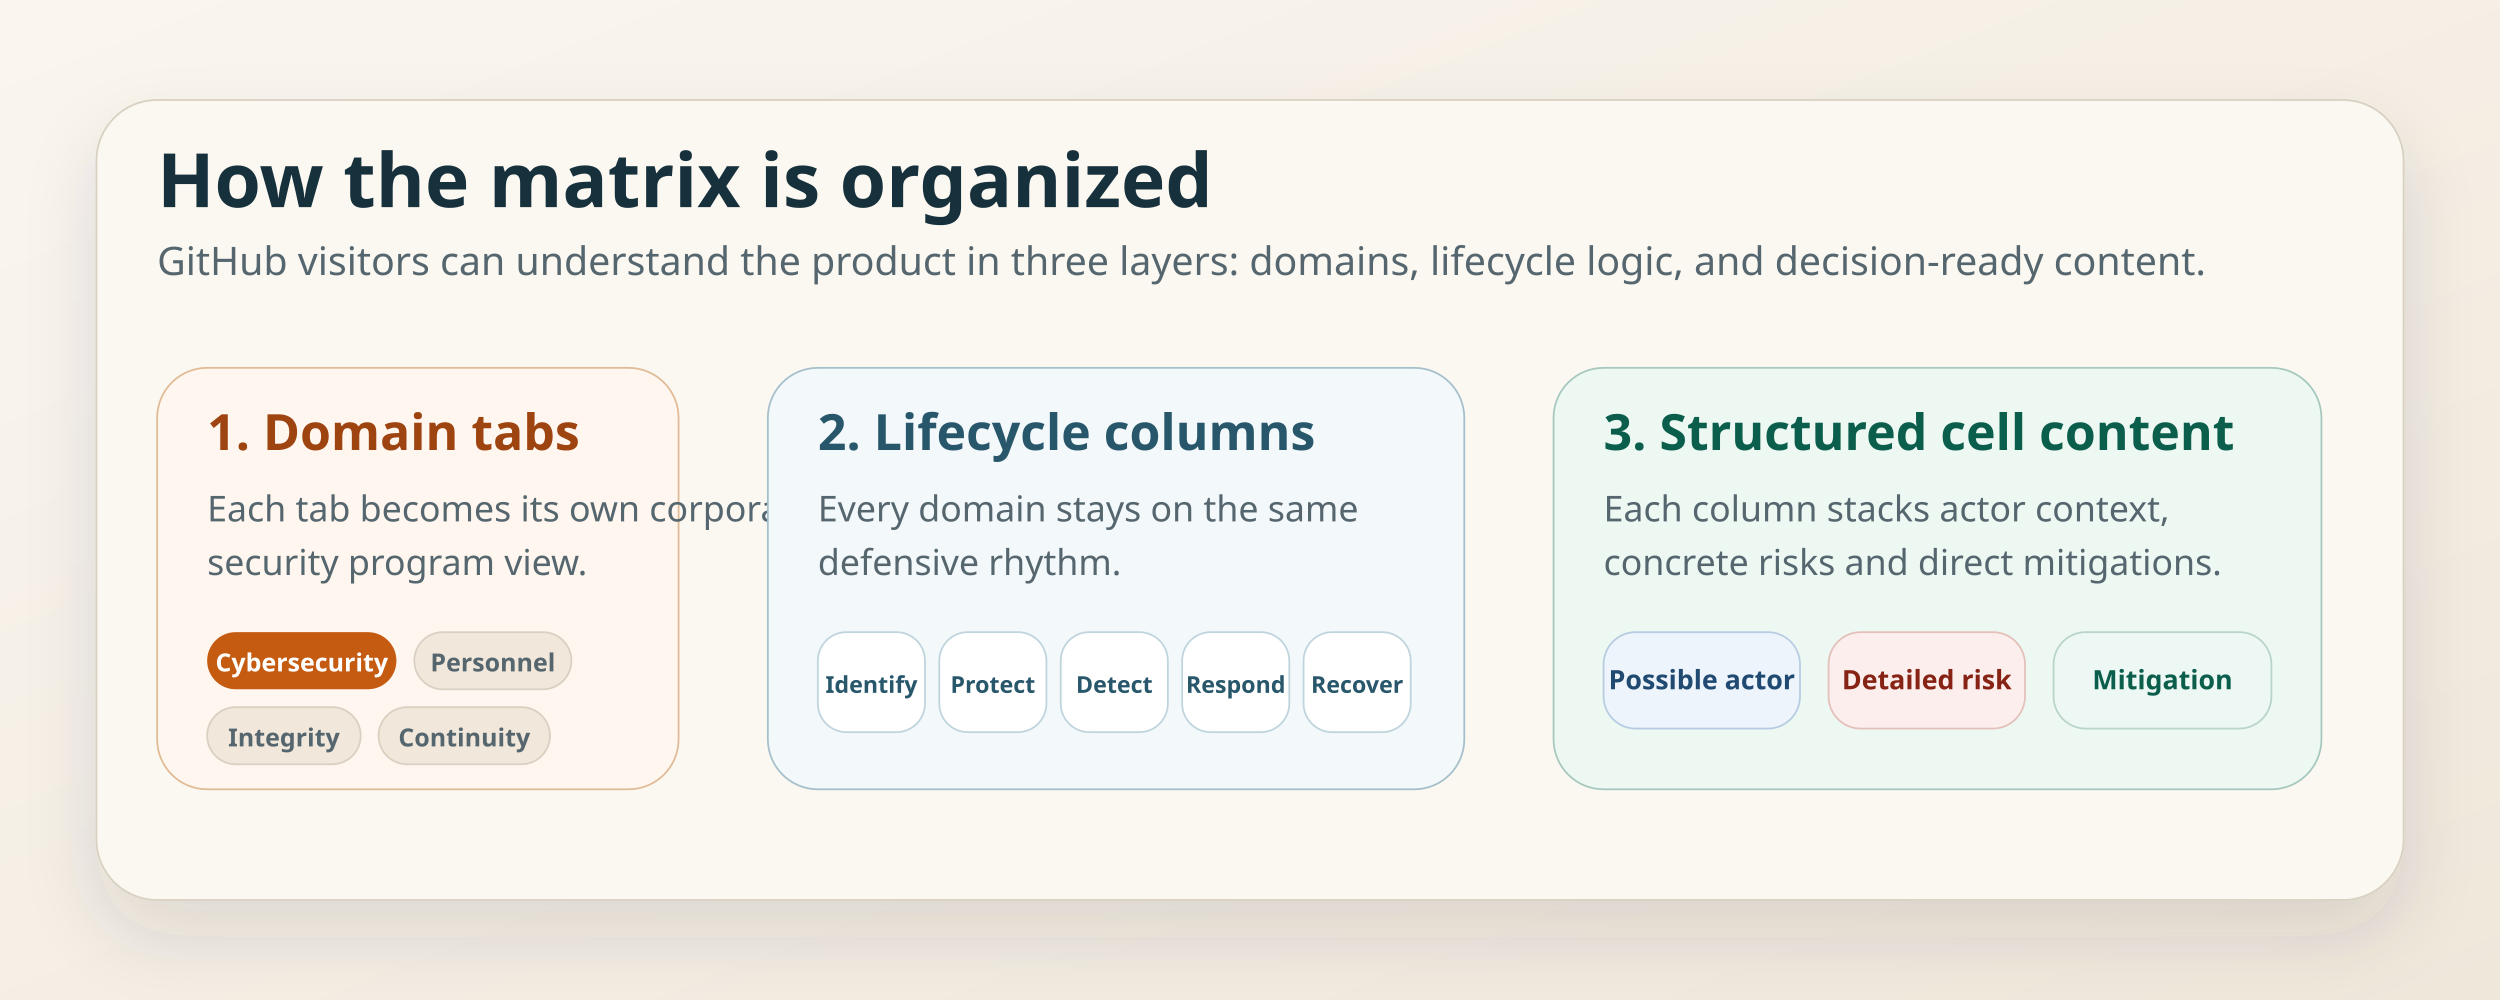
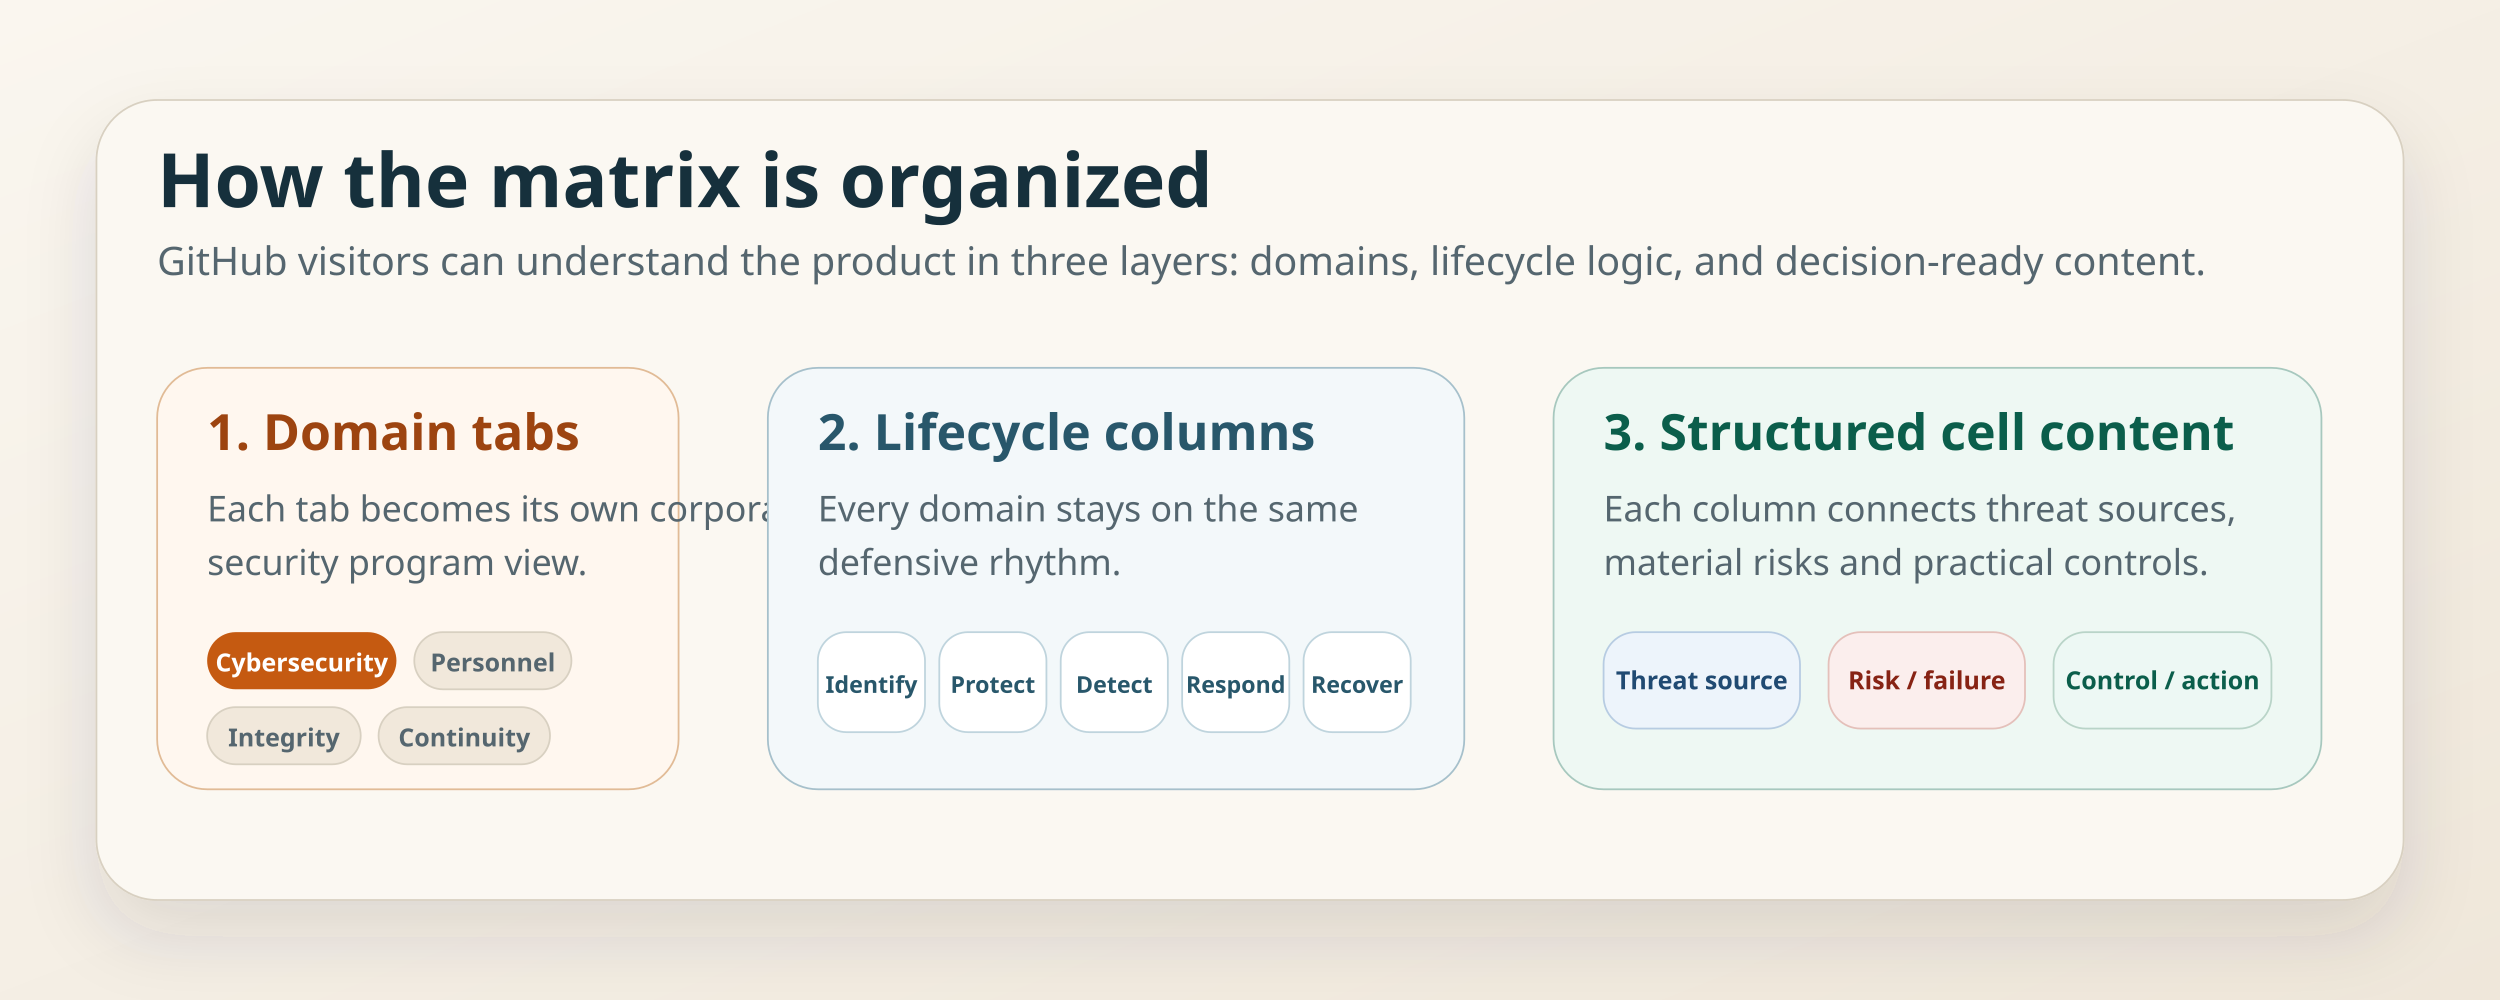
<svg xmlns="http://www.w3.org/2000/svg" width="1400" height="560" viewBox="0 0 1400 560" role="img" aria-labelledby="title desc">
  <defs>
    <linearGradient id="bg" x1="0" y1="0" x2="1" y2="1">
      <stop offset="0%" stop-color="#faf6ef" />
      <stop offset="100%" stop-color="#efe7da" />
    </linearGradient>
    <filter id="shadow" x="-20%" y="-20%" width="140%" height="160%">
      <feDropShadow dx="0" dy="20" stdDeviation="20" flood-color="#2c3c44" flood-opacity="0.12" />
    </filter>
  </defs>
  <rect width="1400" height="560" fill="url(#bg)" />
  <g filter="url(#shadow)">
    <rect x="54" y="56" width="1292" height="448" rx="34" fill="#fbf8f2" stroke="#d8d0c1" />
  </g>
  <text x="88" y="116" fill="#16303c" font-family="'Avenir Next', 'Trebuchet MS', sans-serif" font-size="42" font-weight="700">How the matrix is organized</text>
  <text x="88" y="154" fill="#55666f" font-family="'Aptos', 'Segoe UI', sans-serif" font-size="22">GitHub visitors can understand the product in three layers: domains, lifecycle logic, and decision-ready content.</text>
  <g transform="translate(88 206)">
    <rect x="0" y="0" width="292" height="236" rx="28" fill="#fff7ef" stroke="#e1bb96" />
    <text x="28" y="46" fill="#9d4410" font-family="'Avenir Next', 'Trebuchet MS', sans-serif" font-size="28" font-weight="700">1. Domain tabs</text>
    <text x="28" y="86" fill="#55666f" font-family="'Aptos', 'Segoe UI', sans-serif" font-size="20">Each tab becomes its own corporate</text>
    <text x="28" y="116" fill="#55666f" font-family="'Aptos', 'Segoe UI', sans-serif" font-size="20">security program view.</text>
    <rect x="28" y="148" width="106" height="32" rx="16" fill="#c55a11" />
    <text x="81" y="170" fill="#ffffff" text-anchor="middle" font-family="'Aptos', 'Segoe UI', sans-serif" font-size="14" font-weight="700">Cybersecurity</text>
    <rect x="144" y="148" width="88" height="32" rx="16" fill="#f1e8db" stroke="#d8d0c1" />
    <text x="188" y="170" fill="#55666f" text-anchor="middle" font-family="'Aptos', 'Segoe UI', sans-serif" font-size="14" font-weight="700">Personnel</text>
    <rect x="28" y="190" width="86" height="32" rx="16" fill="#f1e8db" stroke="#d8d0c1" />
    <text x="71" y="212" fill="#55666f" text-anchor="middle" font-family="'Aptos', 'Segoe UI', sans-serif" font-size="14" font-weight="700">Integrity</text>
    <rect x="124" y="190" width="96" height="32" rx="16" fill="#f1e8db" stroke="#d8d0c1" />
    <text x="172" y="212" fill="#55666f" text-anchor="middle" font-family="'Aptos', 'Segoe UI', sans-serif" font-size="14" font-weight="700">Continuity</text>
  </g>
  <g transform="translate(430 206)">
    <rect x="0" y="0" width="390" height="236" rx="28" fill="#f3f8fa" stroke="#a6c0cb" />
    <text x="28" y="46" fill="#28576b" font-family="'Avenir Next', 'Trebuchet MS', sans-serif" font-size="28" font-weight="700">2. Lifecycle columns</text>
    <text x="28" y="86" fill="#55666f" font-family="'Aptos', 'Segoe UI', sans-serif" font-size="20">Every domain stays on the same</text>
    <text x="28" y="116" fill="#55666f" font-family="'Aptos', 'Segoe UI', sans-serif" font-size="20">defensive rhythm.</text>
    <g transform="translate(28 148)">
      <rect x="0" y="0" width="60" height="56" rx="16" fill="#ffffff" stroke="#bfd4dd" />
      <rect x="68" y="0" width="60" height="56" rx="16" fill="#ffffff" stroke="#bfd4dd" />
      <rect x="136" y="0" width="60" height="56" rx="16" fill="#ffffff" stroke="#bfd4dd" />
      <rect x="204" y="0" width="60" height="56" rx="16" fill="#ffffff" stroke="#bfd4dd" />
      <rect x="272" y="0" width="60" height="56" rx="16" fill="#ffffff" stroke="#bfd4dd" />
      <text x="30" y="34" fill="#28576b" text-anchor="middle" font-family="'Aptos', 'Segoe UI', sans-serif" font-size="13" font-weight="700">Identify</text>
      <text x="98" y="34" fill="#28576b" text-anchor="middle" font-family="'Aptos', 'Segoe UI', sans-serif" font-size="13" font-weight="700">Protect</text>
      <text x="166" y="34" fill="#28576b" text-anchor="middle" font-family="'Aptos', 'Segoe UI', sans-serif" font-size="13" font-weight="700">Detect</text>
      <text x="234" y="34" fill="#28576b" text-anchor="middle" font-family="'Aptos', 'Segoe UI', sans-serif" font-size="13" font-weight="700">Respond</text>
      <text x="302" y="34" fill="#28576b" text-anchor="middle" font-family="'Aptos', 'Segoe UI', sans-serif" font-size="13" font-weight="700">Recover</text>
    </g>
  </g>
  <g transform="translate(870 206)">
    <rect x="0" y="0" width="430" height="236" rx="28" fill="#eef8f3" stroke="#a7c8be" />
    <text x="28" y="46" fill="#0b5e4b" font-family="'Avenir Next', 'Trebuchet MS', sans-serif" font-size="28" font-weight="700">3. Structured cell content</text>
-     <text x="28" y="86" fill="#55666f" font-family="'Aptos', 'Segoe UI', sans-serif" font-size="20">Each column stacks actor context,</text>
-     <text x="28" y="116" fill="#55666f" font-family="'Aptos', 'Segoe UI', sans-serif" font-size="20">concrete risks and direct mitigations.</text>
+     <text x="28" y="86" fill="#55666f" font-family="'Aptos', 'Segoe UI', sans-serif" font-size="20">Each column connects threat sources,</text>
+     <text x="28" y="116" fill="#55666f" font-family="'Aptos', 'Segoe UI', sans-serif" font-size="20">material risks and practical controls.</text>
    <rect x="28" y="148" width="110" height="54" rx="18" fill="#edf4fb" stroke="#b7cce2" />
-     <text x="83" y="180" fill="#204a72" text-anchor="middle" font-family="'Aptos', 'Segoe UI', sans-serif" font-size="15" font-weight="700">Possible actor</text>
+     <text x="83" y="180" fill="#204a72" text-anchor="middle" font-family="'Aptos', 'Segoe UI', sans-serif" font-size="14" font-weight="700">Threat source</text>
    <rect x="154" y="148" width="110" height="54" rx="18" fill="#fbeeed" stroke="#e4c0ba" />
-     <text x="209" y="180" fill="#872314" text-anchor="middle" font-family="'Aptos', 'Segoe UI', sans-serif" font-size="15" font-weight="700">Detailed risk</text>
+     <text x="209" y="180" fill="#872314" text-anchor="middle" font-family="'Aptos', 'Segoe UI', sans-serif" font-size="14" font-weight="700">Risk / failure</text>
    <rect x="280" y="148" width="122" height="54" rx="18" fill="#edf8f4" stroke="#b9d4c8" />
-     <text x="341" y="180" fill="#0b5e4b" text-anchor="middle" font-family="'Aptos', 'Segoe UI', sans-serif" font-size="15" font-weight="700">Mitigation</text>
+     <text x="341" y="180" fill="#0b5e4b" text-anchor="middle" font-family="'Aptos', 'Segoe UI', sans-serif" font-size="14" font-weight="700">Control / action</text>
  </g>
</svg>
